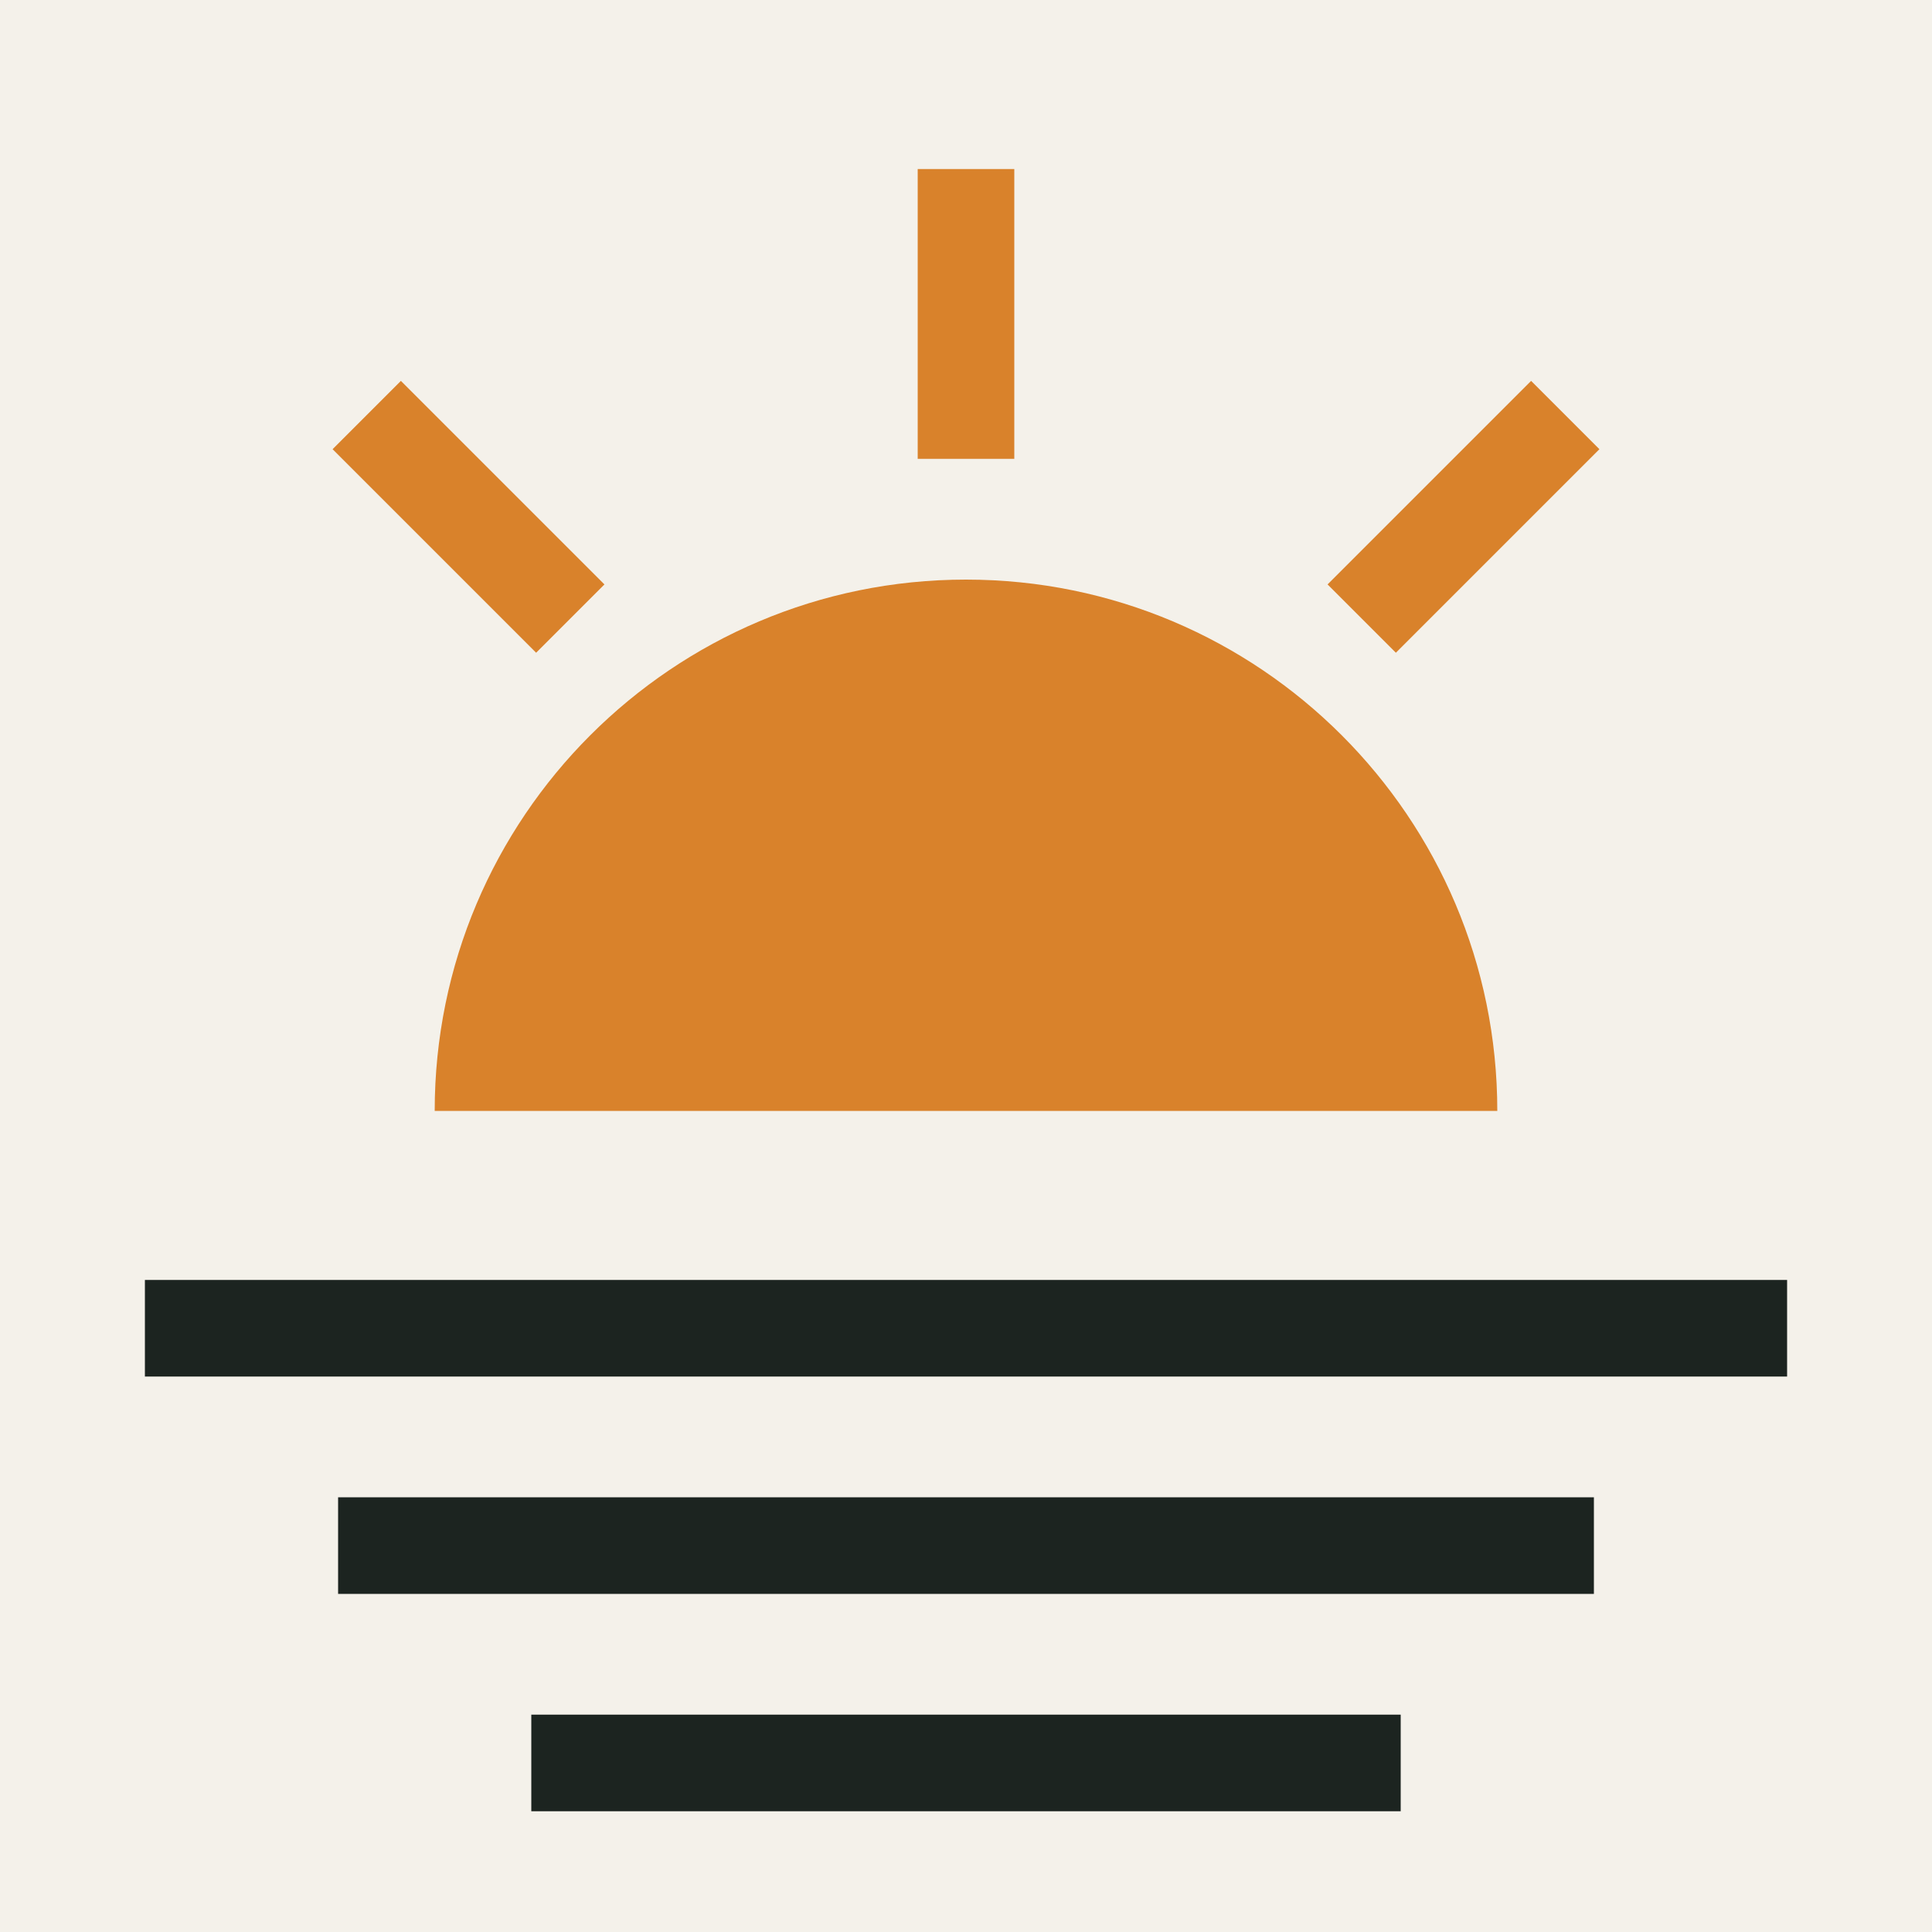
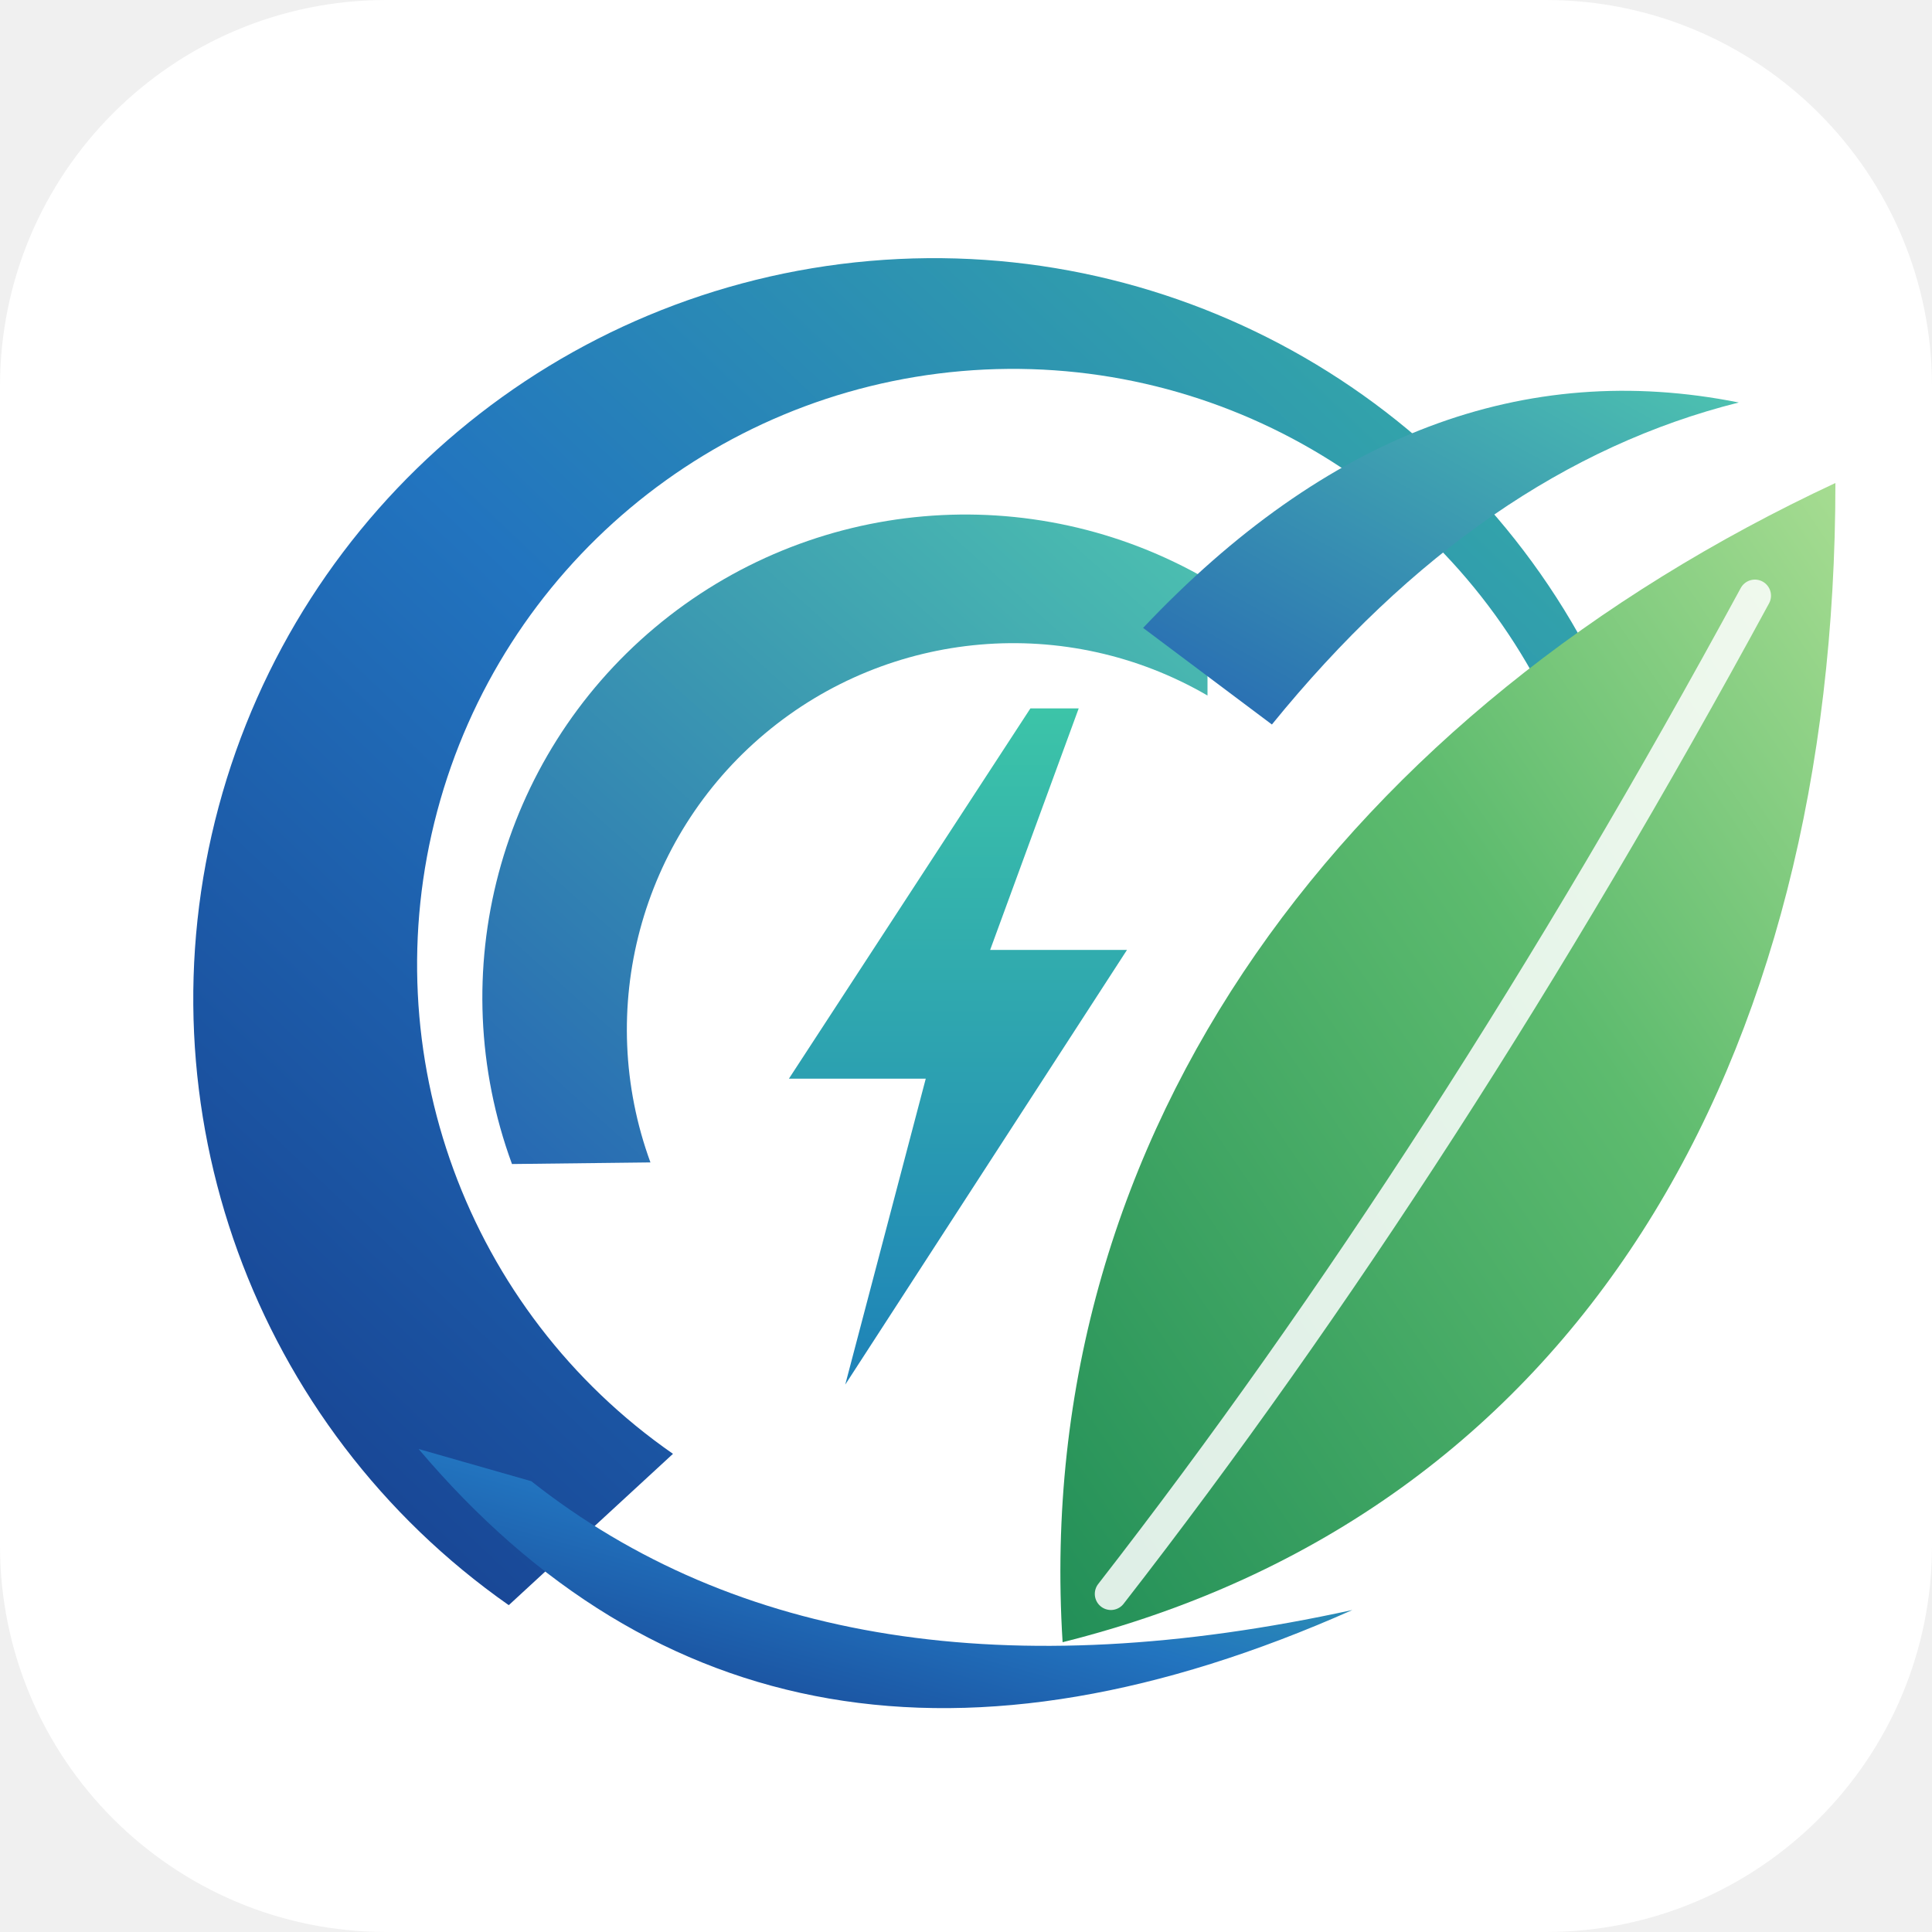
- <svg xmlns="http://www.w3.org/2000/svg" viewBox="0 0 40 40">
-   <rect width="40" height="40" fill="#f4f1ea" />
-   <path d="M9 23a11 11 0 0 1 22 0z" fill="#d9822b" />
-   <path d="M4 27.5h32M8 32h24M12 36.5h16" stroke="#1c2420" stroke-width="2" stroke-linecap="square" />
-   <path d="M20 4.5v4M8.3 9.3l2.8 2.8M31.7 9.3l-2.8 2.8" stroke="#d9822b" stroke-width="2" stroke-linecap="square" />
+ <svg xmlns="http://www.w3.org/2000/svg" viewBox="0 0 120 120">
+   <rect width="120" height="120" rx="24" fill="#ffffff" />
+   <defs>
+     <linearGradient id="get-ring" x1="0" y1="1" x2="1" y2="0">
+       <stop offset="0" stop-color="#163c8c" />
+       <stop offset="0.5" stop-color="#2274bf" />
+       <stop offset="1" stop-color="#38b3a3" />
+     </linearGradient>
+     <linearGradient id="get-inner" x1="0" y1="1" x2="1" y2="0">
+       <stop offset="0" stop-color="#2667b3" />
+       <stop offset="1" stop-color="#4dc2b0" />
+     </linearGradient>
+     <linearGradient id="get-bolt" x1="0" y1="0" x2="0" y2="1">
+       <stop offset="0" stop-color="#3cc4a8" />
+       <stop offset="1" stop-color="#1e82b8" />
+     </linearGradient>
+     <linearGradient id="get-leaf" x1="0" y1="1" x2="1" y2="0">
+       <stop offset="0" stop-color="#228f58" />
+       <stop offset="0.6" stop-color="#5dbb6e" />
+       <stop offset="1" stop-color="#a6dc91" />
+     </linearGradient>
+   </defs>
+   <path d="M31.6 99.7A46 46 0 1 1 99.7 42.6L96.5 44.4A37 37 0 1 0 41.8 90.3Z" fill="url(#get-ring)" />
+   <path d="M31.8 72.3A30 30 0 0 1 75 36L75 43.2A24 24 0 0 0 40.4 72.2Z" fill="url(#get-inner)" />
+   <path d="M71 39Q88 21 108 25Q92 29 79 45Z" fill="url(#get-inner)" />
+   <path d="M26 90Q48 116 84 100Q52 107 33 92Z" fill="url(#get-ring)" />
+   <path d="M64 44L49 67H57.5L52.5 86L70 59H61.5L67 44Z" fill="url(#get-bolt)" />
+   <path d="M66 102C64 70 84 44 114 30C114 66 98 94 66 102Z" fill="url(#get-leaf)" />
+   <path d="M69 99Q90 72 109 37" fill="none" stroke="#ffffff" stroke-width="2" stroke-linecap="round" opacity="0.85" />
</svg>
